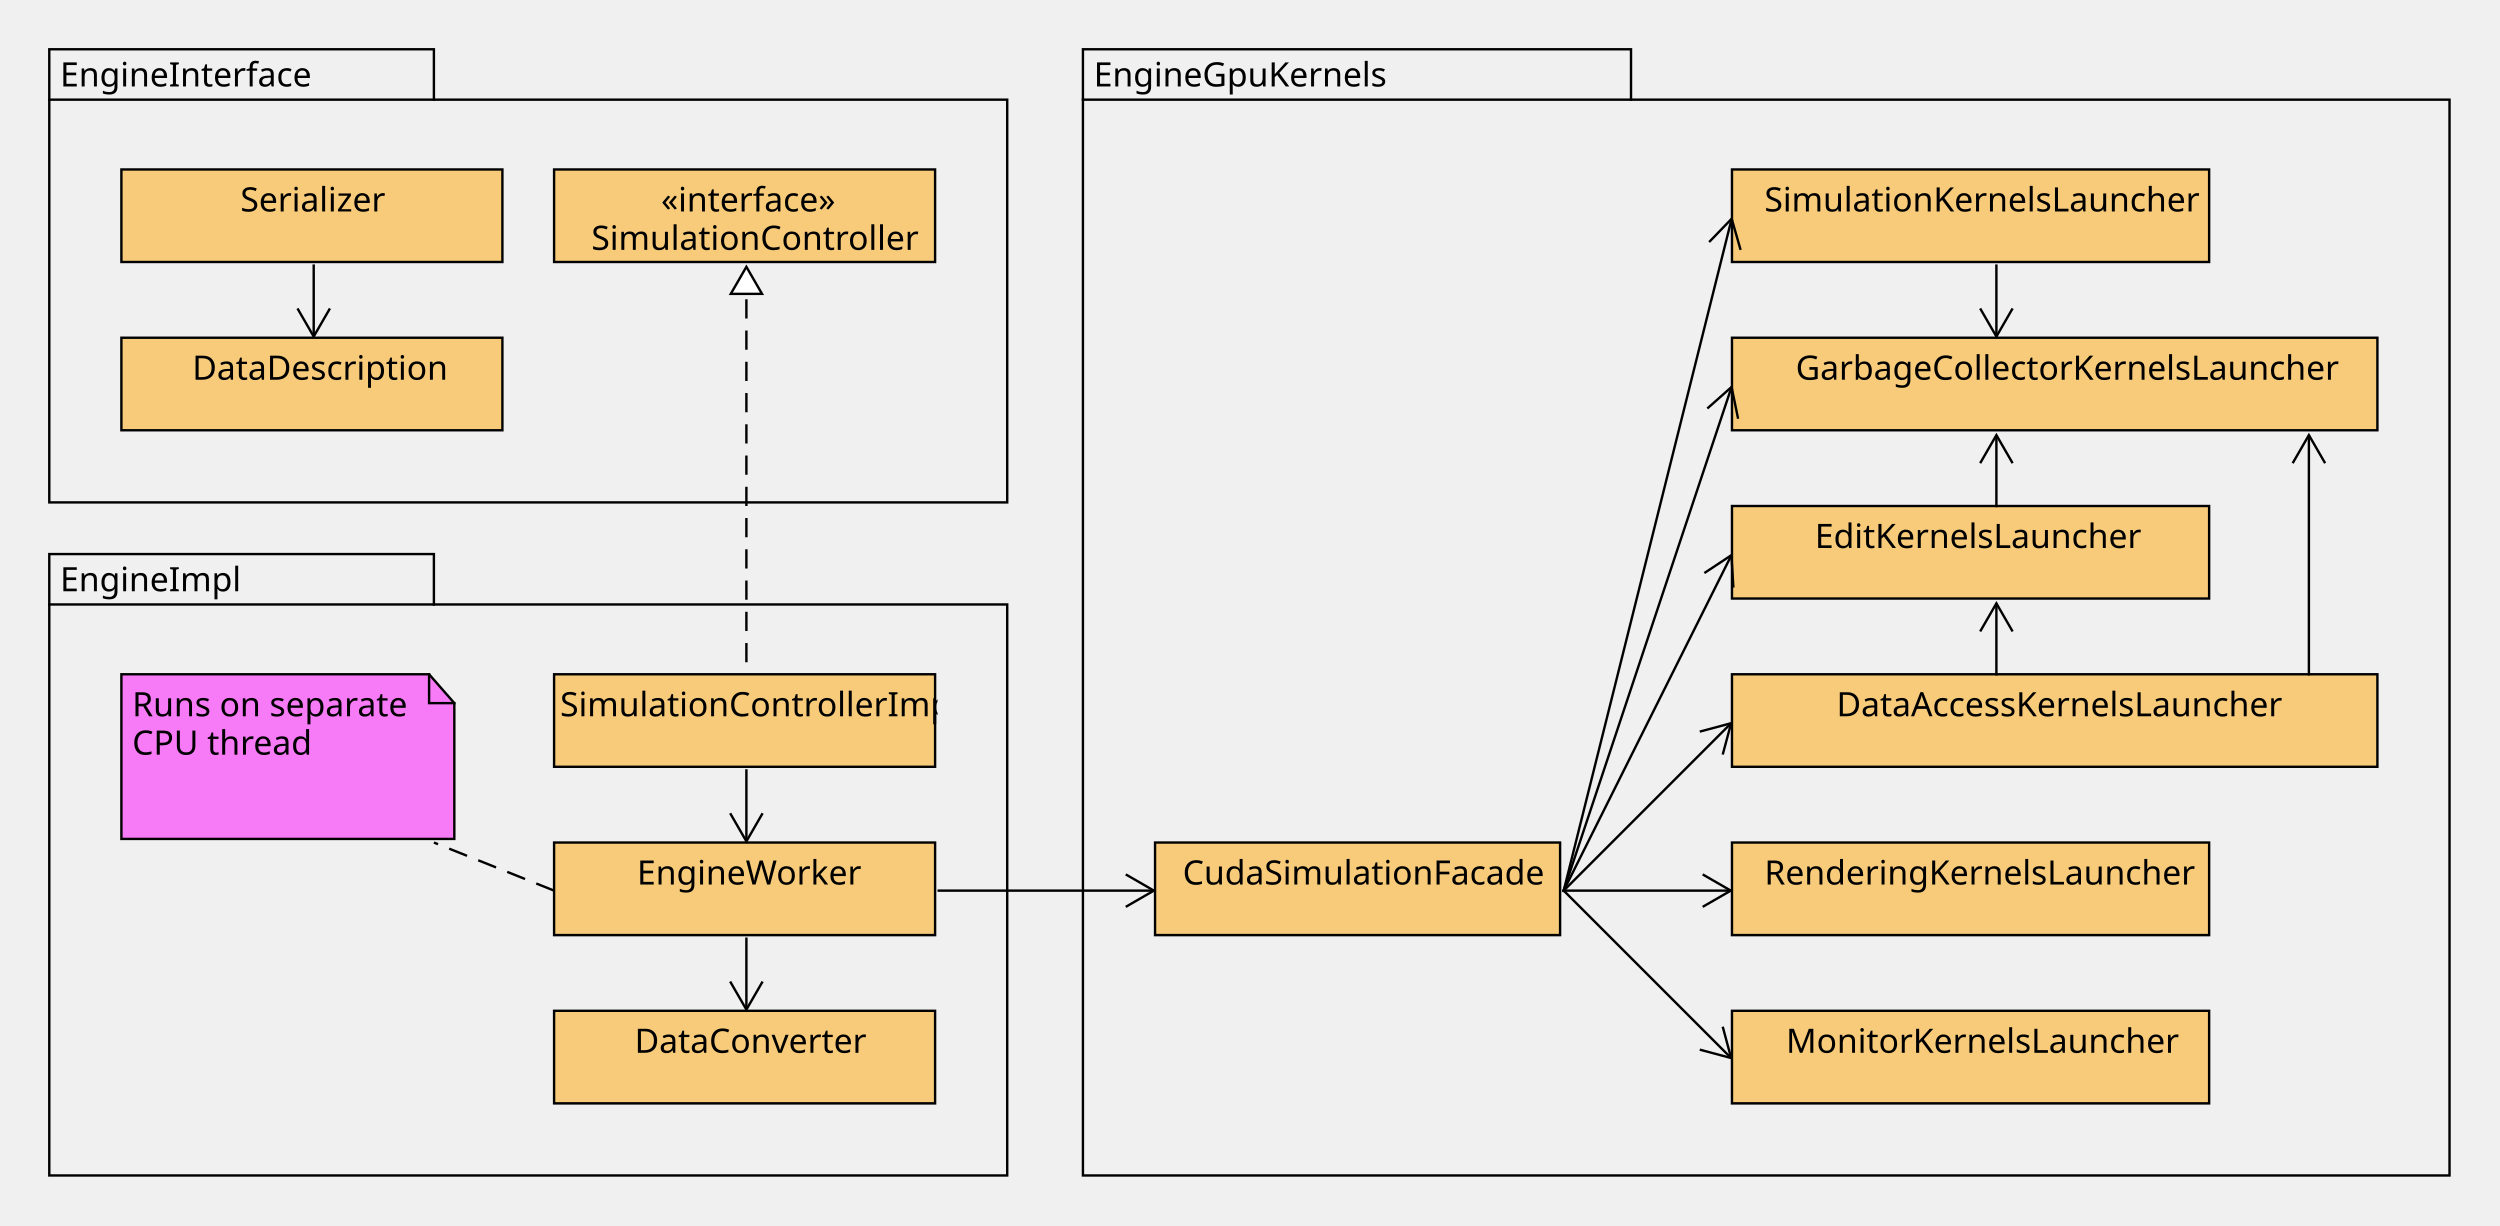
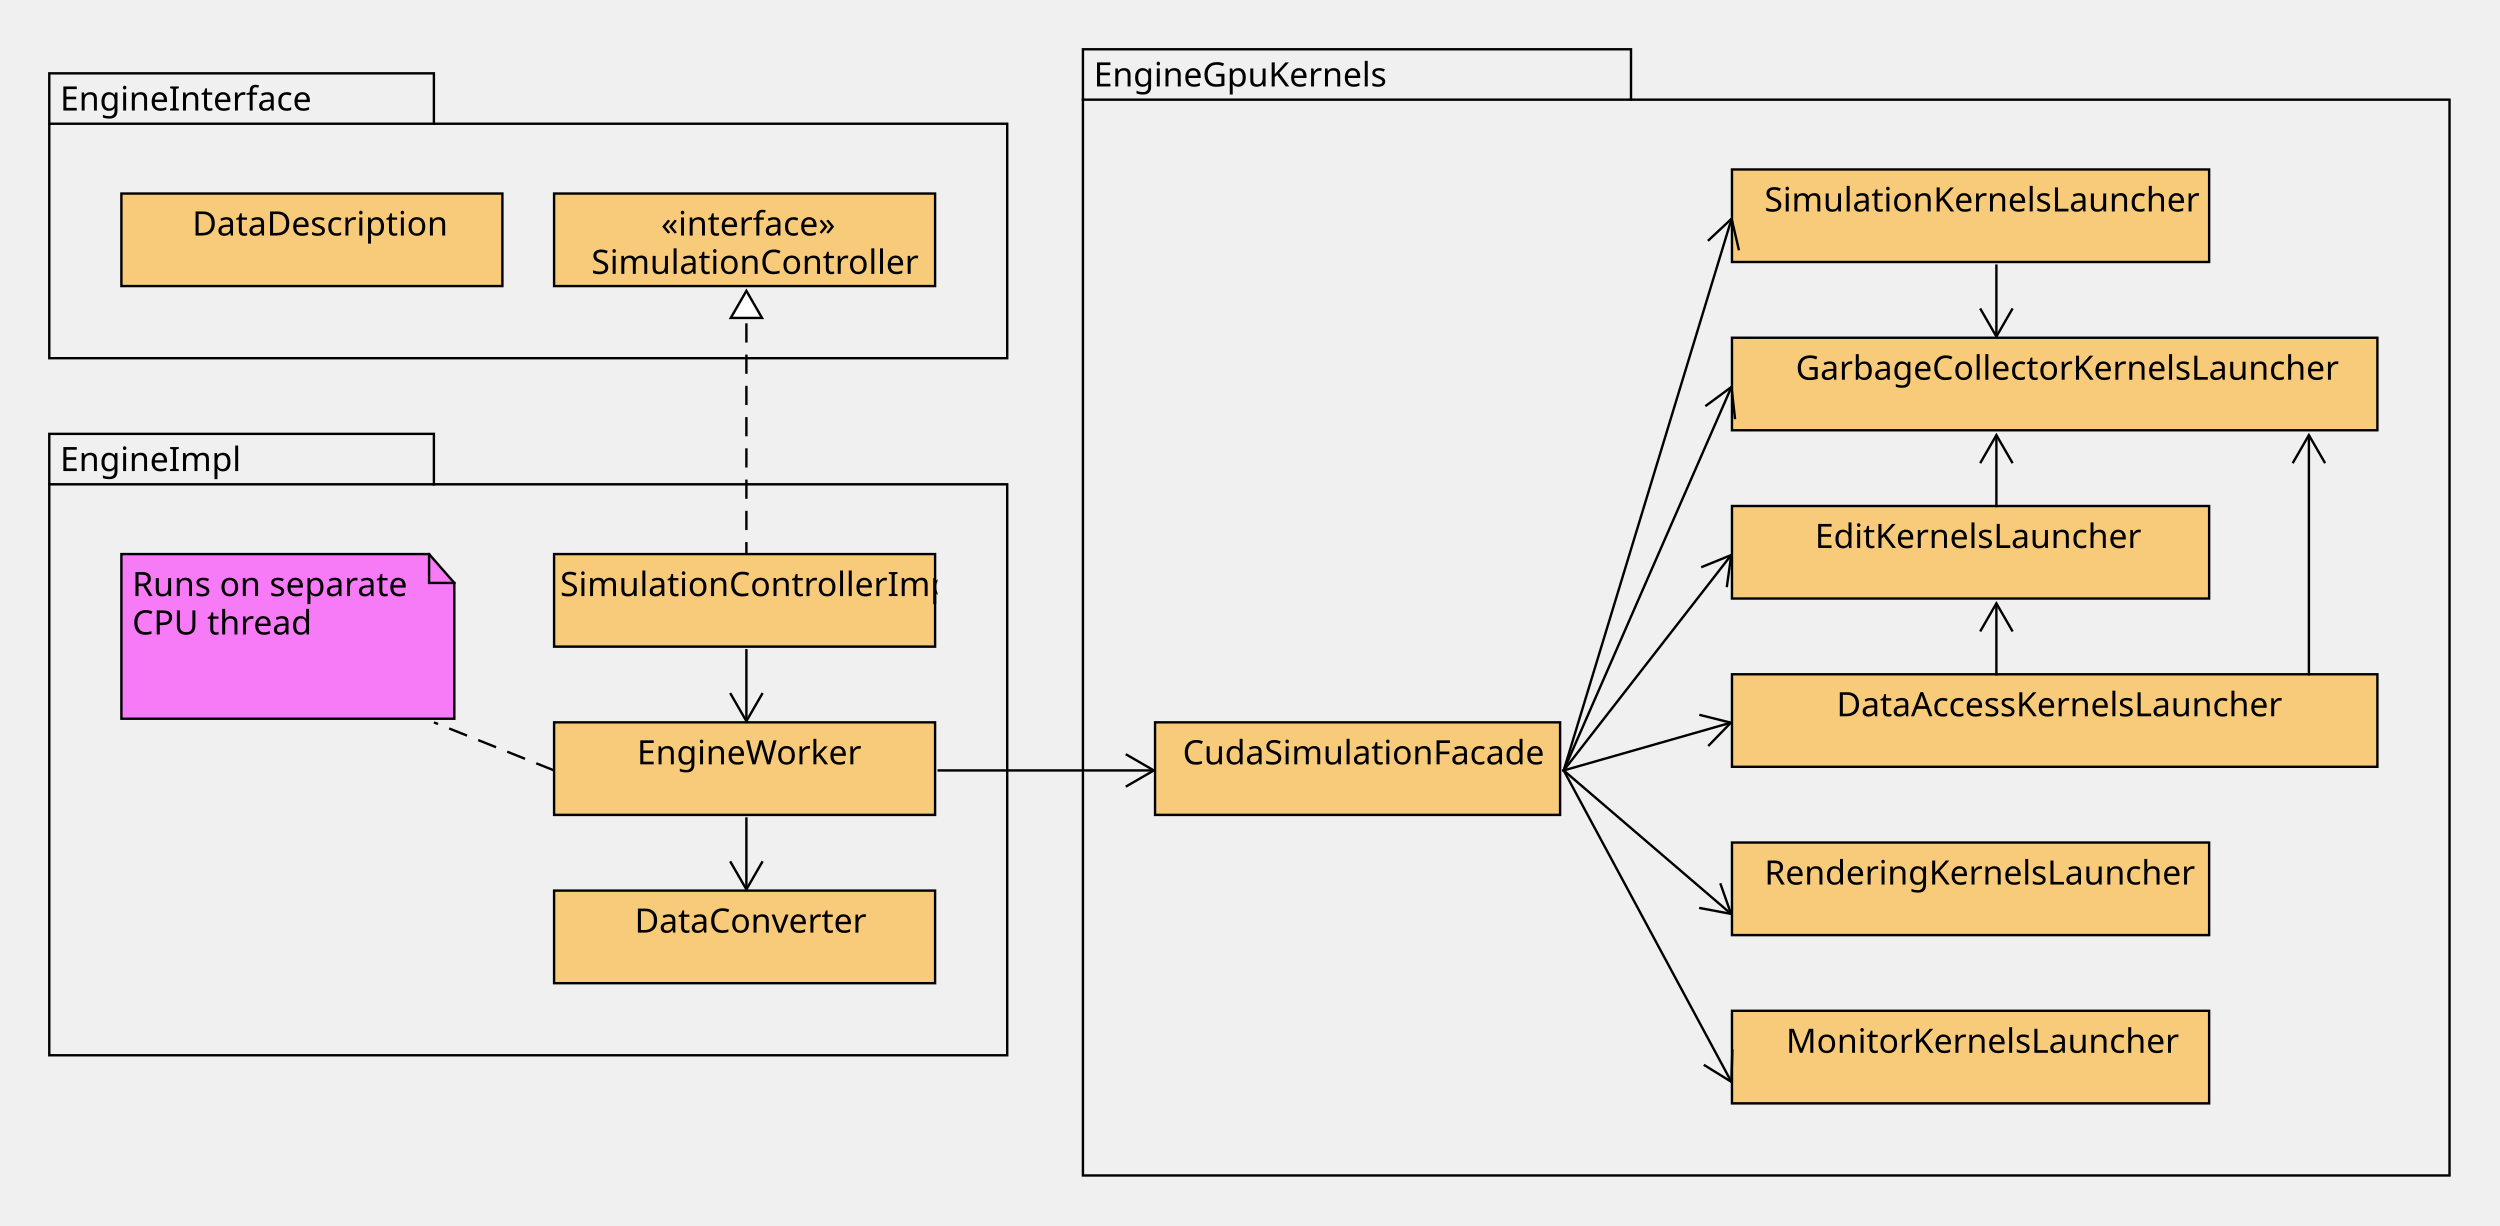
- <svg xmlns="http://www.w3.org/2000/svg" fill-opacity="1" color-rendering="auto" color-interpolation="auto" text-rendering="auto" stroke="black" stroke-linecap="square" width="1040" stroke-miterlimit="10" shape-rendering="auto" stroke-opacity="1" fill="black" stroke-dasharray="none" font-weight="normal" stroke-width="1" viewBox="330 320 1040 510" height="510" font-family="'Dialog'" font-style="normal" stroke-linejoin="miter" font-size="12px" stroke-dashoffset="0" image-rendering="auto">
+ <svg xmlns="http://www.w3.org/2000/svg" fill-opacity="1" color-rendering="auto" color-interpolation="auto" text-rendering="auto" stroke="black" stroke-linecap="square" width="1040" stroke-miterlimit="10" shape-rendering="auto" stroke-opacity="1" fill="black" stroke-dasharray="none" font-weight="normal" stroke-width="1" viewBox="320 100 1040 510" height="510" font-family="'Dialog'" font-style="normal" stroke-linejoin="miter" font-size="12px" stroke-dashoffset="0" image-rendering="auto">
  <defs id="genericDefs" />
  <g>
    <defs id="defs1">
      <clipPath clipPathUnits="userSpaceOnUse" id="clipPath1">
        <path d="M0 0 L2147483647 0 L2147483647 2147483647 L0 2147483647 L0 0 Z" />
      </clipPath>
      <clipPath clipPathUnits="userSpaceOnUse" id="clipPath2">
        <path d="M0 0 L0 40 L160 40 L160 0 Z" />
      </clipPath>
      <clipPath clipPathUnits="userSpaceOnUse" id="clipPath3">
        <path d="M0 0 L0 70 L140 70 L140 0 Z" />
      </clipPath>
      <clipPath clipPathUnits="userSpaceOnUse" id="clipPath4">
-         <path d="M0 0 L0 190 L400 190 L400 0 Z" />
+         <path d="M0 0 L0 120 L400 120 L400 0 Z" />
      </clipPath>
      <clipPath clipPathUnits="userSpaceOnUse" id="clipPath5">
        <path d="M0 0 L0 260 L400 260 L400 0 Z" />
      </clipPath>
      <clipPath clipPathUnits="userSpaceOnUse" id="clipPath6">
        <path d="M0 0 L0 470 L570 470 L570 0 Z" />
      </clipPath>
      <clipPath clipPathUnits="userSpaceOnUse" id="clipPath7">
        <path d="M0 0 L0 40 L270 40 L270 0 Z" />
      </clipPath>
      <clipPath clipPathUnits="userSpaceOnUse" id="clipPath8">
        <path d="M0 0 L0 40 L200 40 L200 0 Z" />
      </clipPath>
      <clipPath clipPathUnits="userSpaceOnUse" id="clipPath9">
        <path d="M0 0 L0 40 L170 40 L170 0 Z" />
      </clipPath>
      <clipPath clipPathUnits="userSpaceOnUse" id="clipPath10">
        <path d="M0 0 L0 60 L30 60 L30 0 Z" />
      </clipPath>
      <clipPath clipPathUnits="userSpaceOnUse" id="clipPath11">
        <path d="M0 0 L0 50 L80 50 L80 0 Z" />
      </clipPath>
      <clipPath clipPathUnits="userSpaceOnUse" id="clipPath12">
-         <path d="M0 0 L0 100 L100 100 L100 0 Z" />
+         <path d="M0 0 L0 160 L100 160 L100 0 Z" />
      </clipPath>
      <clipPath clipPathUnits="userSpaceOnUse" id="clipPath13">
-         <path d="M0 0 L0 30 L100 30 L100 0 Z" />
+         <path d="M0 0 L0 90 L100 90 L100 0 Z" />
      </clipPath>
      <clipPath clipPathUnits="userSpaceOnUse" id="clipPath14">
-         <path d="M0 0 L0 170 L100 170 L100 0 Z" />
+         <path d="M0 0 L0 50 L100 50 L100 0 Z" />
      </clipPath>
      <clipPath clipPathUnits="userSpaceOnUse" id="clipPath15">
-         <path d="M0 0 L0 240 L100 240 L100 0 Z" />
+         <path d="M0 0 L0 120 L100 120 L100 0 Z" />
      </clipPath>
      <clipPath clipPathUnits="userSpaceOnUse" id="clipPath16">
-         <path d="M0 0 L0 310 L100 310 L100 0 Z" />
+         <path d="M0 0 L0 190 L100 190 L100 0 Z" />
      </clipPath>
      <clipPath clipPathUnits="userSpaceOnUse" id="clipPath17">
+         <path d="M0 0 L0 260 L100 260 L100 0 Z" />
+       </clipPath>
+       <clipPath clipPathUnits="userSpaceOnUse" id="clipPath18">
        <path d="M0 0 L0 130 L30 130 L30 0 Z" />
      </clipPath>
-       <clipPath clipPathUnits="userSpaceOnUse" id="clipPath18">
+       <clipPath clipPathUnits="userSpaceOnUse" id="clipPath19">
        <path d="M0 0 L0 30 L120 30 L120 0 Z" />
      </clipPath>
-       <clipPath clipPathUnits="userSpaceOnUse" id="clipPath19">
-         <path d="M0 0 L0 200 L30 200 L30 0 Z" />
+       <clipPath clipPathUnits="userSpaceOnUse" id="clipPath20">
+         <path d="M0 0 L0 140 L30 140 L30 0 Z" />
      </clipPath>
    </defs>
-     <g fill="rgb(255,165,0)" fill-opacity="0.49" transform="translate(560,740)" stroke-opacity="0.49" stroke="rgb(255,165,0)">
-       <rect x="0.5" width="158.5" height="38.5" y="0.5" clip-path="url(#clipPath2)" stroke="none" />
-     </g>
-     <g transform="translate(560,740)">
+     <g fill="rgb(255,165,0)" fill-opacity="0.49" transform="translate(550,470)" stroke-opacity="0.49" stroke="rgb(255,165,0)">
+       <rect x="0.5" width="158.5" height="38.5" y="0.5" clip-path="url(#clipPath2)" stroke="none" />
+     </g>
+     <g transform="translate(550,470)">
      <rect fill="none" x="0.5" width="158.5" height="38.5" y="0.5" clip-path="url(#clipPath2)" />
      <text x="34" font-size="14px" y="17.969" clip-path="url(#clipPath2)" font-family="sans-serif" stroke="none" xml:space="preserve">DataConverter</text>
    </g>
-     <g fill="rgb(255,0,255)" fill-opacity="0.49" transform="translate(380,600)" stroke-opacity="0.49" stroke="rgb(255,0,255)">
+     <g fill="rgb(255,0,255)" fill-opacity="0.49" transform="translate(370,330)" stroke-opacity="0.49" stroke="rgb(255,0,255)">
      <path d="M0.5 0.5 L128.5 0.5 L139 12.5 L139 69 L0.5 69 Z" stroke="none" clip-path="url(#clipPath3)" />
    </g>
-     <g transform="translate(380,600)">
+     <g transform="translate(370,330)">
      <path fill="none" d="M0.5 0.5 L128.5 0.5 L139 12.5 L139 69 L0.5 69 Z" clip-path="url(#clipPath3)" />
      <path fill="none" d="M128.5 0.5 L128.5 12.5 L139 12.5" clip-path="url(#clipPath3)" />
      <text x="5" font-size="14px" y="17.969" clip-path="url(#clipPath3)" font-family="sans-serif" stroke="none" xml:space="preserve">Runs on separate</text>
      <text x="5" font-size="14px" y="33.938" clip-path="url(#clipPath3)" font-family="sans-serif" stroke="none" xml:space="preserve">CPU thread</text>
    </g>
-     <g fill="rgb(255,255,255)" fill-opacity="0" transform="translate(350,340)" stroke-opacity="0" stroke="rgb(255,255,255)">
-       <path d="M0.5 0.5 L160.5 0.5 L160.5 21.469 L399 21.469 L399 189 L0.5 189 Z" stroke="none" clip-path="url(#clipPath4)" />
-     </g>
-     <g transform="translate(350,340)">
-       <path fill="none" d="M0.5 0.5 L160.5 0.5 L160.5 21.469 L399 21.469 L399 189 L0.5 189 Z" clip-path="url(#clipPath4)" />
+     <g fill="rgb(255,255,255)" fill-opacity="0" transform="translate(340,130)" stroke-opacity="0" stroke="rgb(255,255,255)">
+       <path d="M0.5 0.5 L160.5 0.5 L160.5 21.469 L399 21.469 L399 119 L0.5 119 Z" stroke="none" clip-path="url(#clipPath4)" />
+     </g>
+     <g transform="translate(340,130)">
+       <path fill="none" d="M0.5 0.5 L160.5 0.5 L160.5 21.469 L399 21.469 L399 119 L0.5 119 Z" clip-path="url(#clipPath4)" />
      <path fill="none" d="M0.5 21.469 L160.5 21.469" clip-path="url(#clipPath4)" />
      <text x="5" font-size="14px" y="15.969" clip-path="url(#clipPath4)" font-family="sans-serif" stroke="none" xml:space="preserve">EngineInterface</text>
    </g>
-     <g fill="rgb(255,255,255)" fill-opacity="0" transform="translate(350,550)" stroke-opacity="0" stroke="rgb(255,255,255)">
+     <g fill="rgb(255,255,255)" fill-opacity="0" transform="translate(340,280)" stroke-opacity="0" stroke="rgb(255,255,255)">
      <path d="M0.5 0.5 L160.5 0.5 L160.5 21.469 L399 21.469 L399 259 L0.5 259 Z" stroke="none" clip-path="url(#clipPath5)" />
    </g>
-     <g transform="translate(350,550)">
+     <g transform="translate(340,280)">
      <path fill="none" d="M0.5 0.5 L160.5 0.5 L160.5 21.469 L399 21.469 L399 259 L0.5 259 Z" clip-path="url(#clipPath5)" />
      <path fill="none" d="M0.5 21.469 L160.5 21.469" clip-path="url(#clipPath5)" />
      <text x="5" font-size="14px" y="15.969" clip-path="url(#clipPath5)" font-family="sans-serif" stroke="none" xml:space="preserve">EngineImpl</text>
    </g>
-     <g fill="rgb(255,255,255)" fill-opacity="0" transform="translate(780,340)" stroke-opacity="0" stroke="rgb(255,255,255)">
+     <g fill="rgb(255,255,255)" fill-opacity="0" transform="translate(770,120)" stroke-opacity="0" stroke="rgb(255,255,255)">
      <path d="M0.5 0.5 L228.5 0.5 L228.5 21.469 L569 21.469 L569 469 L0.5 469 Z" stroke="none" clip-path="url(#clipPath6)" />
    </g>
-     <g transform="translate(780,340)">
+     <g transform="translate(770,120)">
      <path fill="none" d="M0.5 0.5 L228.5 0.5 L228.5 21.469 L569 21.469 L569 469 L0.5 469 Z" clip-path="url(#clipPath6)" />
      <path fill="none" d="M0.5 21.469 L228.5 21.469" clip-path="url(#clipPath6)" />
      <text x="5" font-size="14px" y="15.969" clip-path="url(#clipPath6)" font-family="sans-serif" stroke="none" xml:space="preserve">EngineGpuKernels</text>
    </g>
-     <g fill="rgb(255,165,0)" fill-opacity="0.49" transform="translate(1050,460)" stroke-opacity="0.49" stroke="rgb(255,165,0)">
+     <g fill="rgb(255,165,0)" fill-opacity="0.49" transform="translate(1040,240)" stroke-opacity="0.49" stroke="rgb(255,165,0)">
      <rect x="0.5" width="268.5" height="38.5" y="0.5" clip-path="url(#clipPath7)" stroke="none" />
    </g>
-     <g transform="translate(1050,460)">
+     <g transform="translate(1040,240)">
      <rect fill="none" x="0.5" width="268.5" height="38.5" y="0.5" clip-path="url(#clipPath7)" />
      <text x="27" font-size="14px" y="17.969" clip-path="url(#clipPath7)" font-family="sans-serif" stroke="none" xml:space="preserve">GarbageCollectorKernelsLauncher</text>
    </g>
-     <g fill="rgb(255,165,0)" fill-opacity="0.49" transform="translate(1050,740)" stroke-opacity="0.49" stroke="rgb(255,165,0)">
-       <rect x="0.5" width="198.5" height="38.5" y="0.5" clip-path="url(#clipPath8)" stroke="none" />
-     </g>
-     <g transform="translate(1050,740)">
+     <g fill="rgb(255,165,0)" fill-opacity="0.49" transform="translate(1040,520)" stroke-opacity="0.49" stroke="rgb(255,165,0)">
+       <rect x="0.5" width="198.5" height="38.5" y="0.5" clip-path="url(#clipPath8)" stroke="none" />
+     </g>
+     <g transform="translate(1040,520)">
      <rect fill="none" x="0.5" width="198.5" height="38.5" y="0.5" clip-path="url(#clipPath8)" />
      <text x="23" font-size="14px" y="17.969" clip-path="url(#clipPath8)" font-family="sans-serif" stroke="none" xml:space="preserve">MonitorKernelsLauncher</text>
    </g>
-     <g fill="rgb(255,165,0)" fill-opacity="0.49" transform="translate(1050,600)" stroke-opacity="0.49" stroke="rgb(255,165,0)">
+     <g fill="rgb(255,165,0)" fill-opacity="0.49" transform="translate(1040,380)" stroke-opacity="0.49" stroke="rgb(255,165,0)">
      <rect x="0.5" width="268.5" height="38.5" y="0.5" clip-path="url(#clipPath7)" stroke="none" />
    </g>
-     <g transform="translate(1050,600)">
+     <g transform="translate(1040,380)">
      <rect fill="none" x="0.5" width="268.5" height="38.5" y="0.5" clip-path="url(#clipPath7)" />
      <text x="44" font-size="14px" y="17.969" clip-path="url(#clipPath7)" font-family="sans-serif" stroke="none" xml:space="preserve">DataAccessKernelsLauncher</text>
    </g>
-     <g fill="rgb(255,165,0)" fill-opacity="0.49" transform="translate(1050,530)" stroke-opacity="0.49" stroke="rgb(255,165,0)">
-       <rect x="0.5" width="198.5" height="38.5" y="0.5" clip-path="url(#clipPath8)" stroke="none" />
-     </g>
-     <g transform="translate(1050,530)">
+     <g fill="rgb(255,165,0)" fill-opacity="0.49" transform="translate(1040,310)" stroke-opacity="0.49" stroke="rgb(255,165,0)">
+       <rect x="0.5" width="198.5" height="38.5" y="0.5" clip-path="url(#clipPath8)" stroke="none" />
+     </g>
+     <g transform="translate(1040,310)">
      <rect fill="none" x="0.5" width="198.5" height="38.5" y="0.5" clip-path="url(#clipPath8)" />
      <text x="35" font-size="14px" y="17.969" clip-path="url(#clipPath8)" font-family="sans-serif" stroke="none" xml:space="preserve">EditKernelsLauncher</text>
    </g>
-     <g fill="rgb(255,165,0)" fill-opacity="0.49" transform="translate(1050,670)" stroke-opacity="0.49" stroke="rgb(255,165,0)">
-       <rect x="0.5" width="198.5" height="38.5" y="0.5" clip-path="url(#clipPath8)" stroke="none" />
-     </g>
-     <g transform="translate(1050,670)">
+     <g fill="rgb(255,165,0)" fill-opacity="0.49" transform="translate(1040,450)" stroke-opacity="0.49" stroke="rgb(255,165,0)">
+       <rect x="0.5" width="198.5" height="38.5" y="0.5" clip-path="url(#clipPath8)" stroke="none" />
+     </g>
+     <g transform="translate(1040,450)">
      <rect fill="none" x="0.5" width="198.5" height="38.5" y="0.5" clip-path="url(#clipPath8)" />
      <text x="14" font-size="14px" y="17.969" clip-path="url(#clipPath8)" font-family="sans-serif" stroke="none" xml:space="preserve">RenderingKernelsLauncher</text>
    </g>
-     <g fill="rgb(255,165,0)" fill-opacity="0.49" transform="translate(1050,390)" stroke-opacity="0.49" stroke="rgb(255,165,0)">
-       <rect x="0.5" width="198.5" height="38.5" y="0.5" clip-path="url(#clipPath8)" stroke="none" />
-     </g>
-     <g transform="translate(1050,390)">
+     <g fill="rgb(255,165,0)" fill-opacity="0.49" transform="translate(1040,170)" stroke-opacity="0.49" stroke="rgb(255,165,0)">
+       <rect x="0.5" width="198.5" height="38.5" y="0.5" clip-path="url(#clipPath8)" stroke="none" />
+     </g>
+     <g transform="translate(1040,170)">
      <rect fill="none" x="0.5" width="198.5" height="38.5" y="0.5" clip-path="url(#clipPath8)" />
      <text x="14" font-size="14px" y="17.969" clip-path="url(#clipPath8)" font-family="sans-serif" stroke="none" xml:space="preserve">SimulationKernelsLauncher</text>
    </g>
-     <g fill="rgb(255,165,0)" fill-opacity="0.49" transform="translate(810,670)" stroke-opacity="0.49" stroke="rgb(255,165,0)">
+     <g fill="rgb(255,165,0)" fill-opacity="0.49" transform="translate(800,400)" stroke-opacity="0.49" stroke="rgb(255,165,0)">
      <rect x="0.5" width="168.5" height="38.5" y="0.5" clip-path="url(#clipPath9)" stroke="none" />
    </g>
-     <g transform="translate(810,670)">
+     <g transform="translate(800,400)">
      <rect fill="none" x="0.5" width="168.5" height="38.5" y="0.5" clip-path="url(#clipPath9)" />
      <text x="12" font-size="14px" y="17.969" clip-path="url(#clipPath9)" font-family="sans-serif" stroke="none" xml:space="preserve">CudaSimulationFacade</text>
    </g>
-     <g fill="rgb(255,165,0)" fill-opacity="0.49" transform="translate(560,670)" stroke-opacity="0.49" stroke="rgb(255,165,0)">
-       <rect x="0.5" width="158.5" height="38.5" y="0.5" clip-path="url(#clipPath2)" stroke="none" />
-     </g>
-     <g transform="translate(560,670)">
+     <g fill="rgb(255,165,0)" fill-opacity="0.49" transform="translate(550,400)" stroke-opacity="0.49" stroke="rgb(255,165,0)">
+       <rect x="0.5" width="158.5" height="38.5" y="0.5" clip-path="url(#clipPath2)" stroke="none" />
+     </g>
+     <g transform="translate(550,400)">
      <rect fill="none" x="0.5" width="158.5" height="38.5" y="0.5" clip-path="url(#clipPath2)" />
      <text x="35" font-size="14px" y="17.969" clip-path="url(#clipPath2)" font-family="sans-serif" stroke="none" xml:space="preserve">EngineWorker</text>
    </g>
-     <g fill="rgb(255,165,0)" fill-opacity="0.49" transform="translate(560,600)" stroke-opacity="0.49" stroke="rgb(255,165,0)">
-       <rect x="0.5" width="158.5" height="38.5" y="0.5" clip-path="url(#clipPath2)" stroke="none" />
-     </g>
-     <g transform="translate(560,600)">
+     <g fill="rgb(255,165,0)" fill-opacity="0.49" transform="translate(550,330)" stroke-opacity="0.49" stroke="rgb(255,165,0)">
+       <rect x="0.5" width="158.5" height="38.5" y="0.5" clip-path="url(#clipPath2)" stroke="none" />
+     </g>
+     <g transform="translate(550,330)">
      <rect fill="none" x="0.5" width="158.5" height="38.5" y="0.5" clip-path="url(#clipPath2)" />
      <text x="3" font-size="14px" y="17.969" clip-path="url(#clipPath2)" font-family="sans-serif" stroke="none" xml:space="preserve">SimulationControllerImpl</text>
    </g>
-     <g fill="rgb(255,165,0)" fill-opacity="0.49" transform="translate(560,390)" stroke-opacity="0.49" stroke="rgb(255,165,0)">
-       <rect x="0.5" width="158.5" height="38.5" y="0.5" clip-path="url(#clipPath2)" stroke="none" />
-     </g>
-     <g transform="translate(560,390)">
+     <g fill="rgb(255,165,0)" fill-opacity="0.49" transform="translate(550,180)" stroke-opacity="0.49" stroke="rgb(255,165,0)">
+       <rect x="0.5" width="158.5" height="38.5" y="0.5" clip-path="url(#clipPath2)" stroke="none" />
+     </g>
+     <g transform="translate(550,180)">
      <rect fill="none" x="0.5" width="158.5" height="38.5" y="0.5" clip-path="url(#clipPath2)" />
      <text x="45" font-size="14px" y="17.969" clip-path="url(#clipPath2)" font-family="sans-serif" stroke="none" xml:space="preserve">«interface»</text>
      <text x="16" font-size="14px" y="33.938" clip-path="url(#clipPath2)" font-family="sans-serif" stroke="none" xml:space="preserve">SimulationController</text>
    </g>
-     <g transform="translate(450,420)">
+     <g transform="translate(620,430)">
      <path fill="none" d="M10.5 39.5 L10.5 10.5" clip-path="url(#clipPath10)" />
      <path fill="none" d="M17 28.742 L10.5 40 L4 28.742" clip-path="url(#clipPath10)" />
    </g>
-     <g fill="rgb(255,165,0)" fill-opacity="0.49" transform="translate(380,460)" stroke-opacity="0.49" stroke="rgb(255,165,0)">
-       <rect x="0.5" width="158.5" height="38.5" y="0.5" clip-path="url(#clipPath2)" stroke="none" />
-     </g>
-     <g transform="translate(380,460)">
+     <g stroke-dasharray="8,5" stroke-miterlimit="5" transform="translate(490,390)" stroke-linecap="butt">
+       <path fill="none" d="M60.5 30.5 L10.5 10.5" clip-path="url(#clipPath11)" />
+     </g>
+     <g fill="rgb(255,165,0)" fill-opacity="0.49" transform="translate(370,180)" stroke-opacity="0.49" stroke="rgb(255,165,0)">
+       <rect x="0.5" width="158.5" height="38.5" y="0.5" clip-path="url(#clipPath2)" stroke="none" />
+     </g>
+     <g transform="translate(370,180)">
      <rect fill="none" x="0.5" width="158.5" height="38.5" y="0.5" clip-path="url(#clipPath2)" />
      <text x="30" font-size="14px" y="17.969" clip-path="url(#clipPath2)" font-family="sans-serif" stroke="none" xml:space="preserve">DataDescription</text>
    </g>
-     <g transform="translate(630,700)">
+     <g transform="translate(960,410)">
+       <path fill="none" d="M80.026 139.619 L10.5 10.5" clip-path="url(#clipPath12)" />
+       <path fill="none" d="M80.648 127.066 L80.263 140.06 L69.202 133.229" clip-path="url(#clipPath12)" />
+     </g>
+     <g transform="translate(960,410)">
+       <path fill="none" d="M79.741 69.849 L10.5 10.5" clip-path="url(#clipPath13)" />
+       <path fill="none" d="M75.803 57.913 L80.12 70.175 L67.342 67.783" clip-path="url(#clipPath13)" />
+     </g>
+     <g transform="translate(960,390)">
+       <path fill="none" d="M79.538 10.775 L10.5 30.5" clip-path="url(#clipPath14)" />
+       <path fill="none" d="M67.408 7.48 L80.019 10.637 L70.98 19.98" clip-path="url(#clipPath14)" />
+     </g>
+     <g transform="translate(960,320)">
+       <path fill="none" d="M79.886 11.289 L10.5 100.5" clip-path="url(#clipPath15)" />
+       <path fill="none" d="M68.15 15.791 L80.193 10.895 L78.412 23.772" clip-path="url(#clipPath15)" />
+     </g>
+     <g transform="translate(960,250)">
+       <path fill="none" d="M80.099 11.416 L10.5 170.5" clip-path="url(#clipPath16)" />
+       <path fill="none" d="M69.832 18.667 L80.3 10.958 L81.742 23.878" clip-path="url(#clipPath16)" />
+     </g>
+     <g transform="translate(960,180)">
+       <path fill="none" d="M80.209 11.457 L10.5 240.5" clip-path="url(#clipPath17)" />
+       <path fill="none" d="M70.858 19.856 L80.354 10.978 L83.295 23.641" clip-path="url(#clipPath17)" />
+     </g>
+     <g transform="translate(1270,270)">
+       <path fill="none" d="M10.5 11.5 L10.5 110.5" clip-path="url(#clipPath18)" />
+       <path fill="none" d="M4 22.258 L10.5 11 L17 22.258" clip-path="url(#clipPath18)" />
+     </g>
+     <g transform="translate(1140,340)">
+       <path fill="none" d="M10.5 11.5 L10.5 40.5" clip-path="url(#clipPath10)" />
+       <path fill="none" d="M4 22.258 L10.5 11 L17 22.258" clip-path="url(#clipPath10)" />
+     </g>
+     <g transform="translate(1140,270)">
+       <path fill="none" d="M10.5 11.5 L10.5 40.5" clip-path="url(#clipPath10)" />
+       <path fill="none" d="M4 22.258 L10.5 11 L17 22.258" clip-path="url(#clipPath10)" />
+     </g>
+     <g transform="translate(1140,200)">
      <path fill="none" d="M10.5 39.5 L10.5 10.5" clip-path="url(#clipPath10)" />
      <path fill="none" d="M17 28.742 L10.5 40 L4 28.742" clip-path="url(#clipPath10)" />
    </g>
-     <g stroke-dasharray="8,5" stroke-miterlimit="5" transform="translate(500,660)" stroke-linecap="butt">
-       <path fill="none" d="M60.5 30.5 L10.5 10.5" clip-path="url(#clipPath11)" />
-     </g>
-     <g fill="rgb(255,165,0)" fill-opacity="0.49" transform="translate(380,390)" stroke-opacity="0.49" stroke="rgb(255,165,0)">
-       <rect x="0.5" width="158.5" height="38.5" y="0.5" clip-path="url(#clipPath2)" stroke="none" />
-     </g>
-     <g transform="translate(380,390)">
-       <rect fill="none" x="0.5" width="158.5" height="38.5" y="0.5" clip-path="url(#clipPath2)" />
-       <text x="50" font-size="14px" y="17.969" clip-path="url(#clipPath2)" font-family="sans-serif" stroke="none" xml:space="preserve">Serializer</text>
-     </g>
-     <g transform="translate(970,680)">
-       <path fill="none" d="M79.793 79.793 L10.5 10.5" clip-path="url(#clipPath12)" />
-       <path fill="none" d="M76.782 67.589 L80.146 80.146 L67.589 76.782" clip-path="url(#clipPath12)" />
-     </g>
-     <g transform="translate(970,680)">
-       <path fill="none" d="M79.5 10.5 L10.5 10.5" clip-path="url(#clipPath13)" />
-       <path fill="none" d="M68.742 4 L80 10.5 L68.742 17" clip-path="url(#clipPath13)" />
-     </g>
-     <g transform="translate(970,610)">
-       <path fill="none" d="M79.793 11.207 L10.5 80.5" clip-path="url(#clipPath12)" />
-       <path fill="none" d="M67.589 14.218 L80.146 10.854 L76.782 23.411" clip-path="url(#clipPath12)" />
-     </g>
-     <g transform="translate(970,540)">
-       <path fill="none" d="M80.053 11.394 L10.5 150.5" clip-path="url(#clipPath14)" />
-       <path fill="none" d="M69.428 18.11 L80.276 10.947 L81.055 23.924" clip-path="url(#clipPath14)" />
-     </g>
-     <g transform="translate(970,470)">
-       <path fill="none" d="M80.184 11.449 L10.5 220.5" clip-path="url(#clipPath15)" />
-       <path fill="none" d="M70.615 19.599 L80.342 10.974 L82.948 23.71" clip-path="url(#clipPath15)" />
-     </g>
-     <g transform="translate(970,400)">
-       <path fill="none" d="M80.257 11.47 L10.5 290.5" clip-path="url(#clipPath16)" />
-       <path fill="none" d="M71.342 20.331 L80.379 10.985 L83.954 23.484" clip-path="url(#clipPath16)" />
-     </g>
-     <g transform="translate(1280,490)">
-       <path fill="none" d="M10.5 11.5 L10.5 110.5" clip-path="url(#clipPath17)" />
-       <path fill="none" d="M4 22.258 L10.5 11 L17 22.258" clip-path="url(#clipPath17)" />
-     </g>
-     <g transform="translate(1150,560)">
-       <path fill="none" d="M10.5 11.5 L10.5 40.5" clip-path="url(#clipPath10)" />
-       <path fill="none" d="M4 22.258 L10.5 11 L17 22.258" clip-path="url(#clipPath10)" />
-     </g>
-     <g transform="translate(1150,490)">
-       <path fill="none" d="M10.5 11.5 L10.5 40.5" clip-path="url(#clipPath10)" />
-       <path fill="none" d="M4 22.258 L10.5 11 L17 22.258" clip-path="url(#clipPath10)" />
-     </g>
-     <g transform="translate(1150,420)">
+     <g transform="translate(700,410)">
+       <path fill="none" d="M99.5 10.5 L10.5 10.5" clip-path="url(#clipPath19)" />
+       <path fill="none" d="M88.742 4 L100 10.5 L88.742 17" clip-path="url(#clipPath19)" />
+     </g>
+     <g transform="translate(620,360)">
      <path fill="none" d="M10.5 39.5 L10.5 10.5" clip-path="url(#clipPath10)" />
      <path fill="none" d="M17 28.742 L10.5 40 L4 28.742" clip-path="url(#clipPath10)" />
    </g>
-     <g transform="translate(710,680)">
-       <path fill="none" d="M99.5 10.5 L10.5 10.5" clip-path="url(#clipPath18)" />
-       <path fill="none" d="M88.742 4 L100 10.5 L88.742 17" clip-path="url(#clipPath18)" />
-     </g>
-     <g transform="translate(630,630)">
-       <path fill="none" d="M10.5 39.5 L10.5 10.5" clip-path="url(#clipPath10)" />
-       <path fill="none" d="M17 28.742 L10.5 40 L4 28.742" clip-path="url(#clipPath10)" />
-     </g>
-     <g stroke-dasharray="8,5" stroke-miterlimit="5" transform="translate(630,420)" stroke-linecap="butt">
-       <path fill="none" d="M10.5 11.5 L10.5 180.5" clip-path="url(#clipPath19)" />
-       <path fill="white" d="M4 22.258 L10.5 11 L17 22.258 Z" clip-path="url(#clipPath19)" stroke="none" />
-       <path fill="none" stroke-miterlimit="10" stroke-dasharray="none" d="M4 22.258 L10.5 11 L17 22.258 Z" clip-path="url(#clipPath19)" stroke-linecap="square" />
+     <g stroke-dasharray="8,5" stroke-miterlimit="5" transform="translate(620,210)" stroke-linecap="butt">
+       <path fill="none" d="M10.5 11.5 L10.5 120.5" clip-path="url(#clipPath20)" />
+       <path fill="white" d="M4 22.258 L10.5 11 L17 22.258 Z" clip-path="url(#clipPath20)" stroke="none" />
+       <path fill="none" stroke-miterlimit="10" stroke-dasharray="none" d="M4 22.258 L10.5 11 L17 22.258 Z" clip-path="url(#clipPath20)" stroke-linecap="square" />
    </g>
  </g>
</svg>
